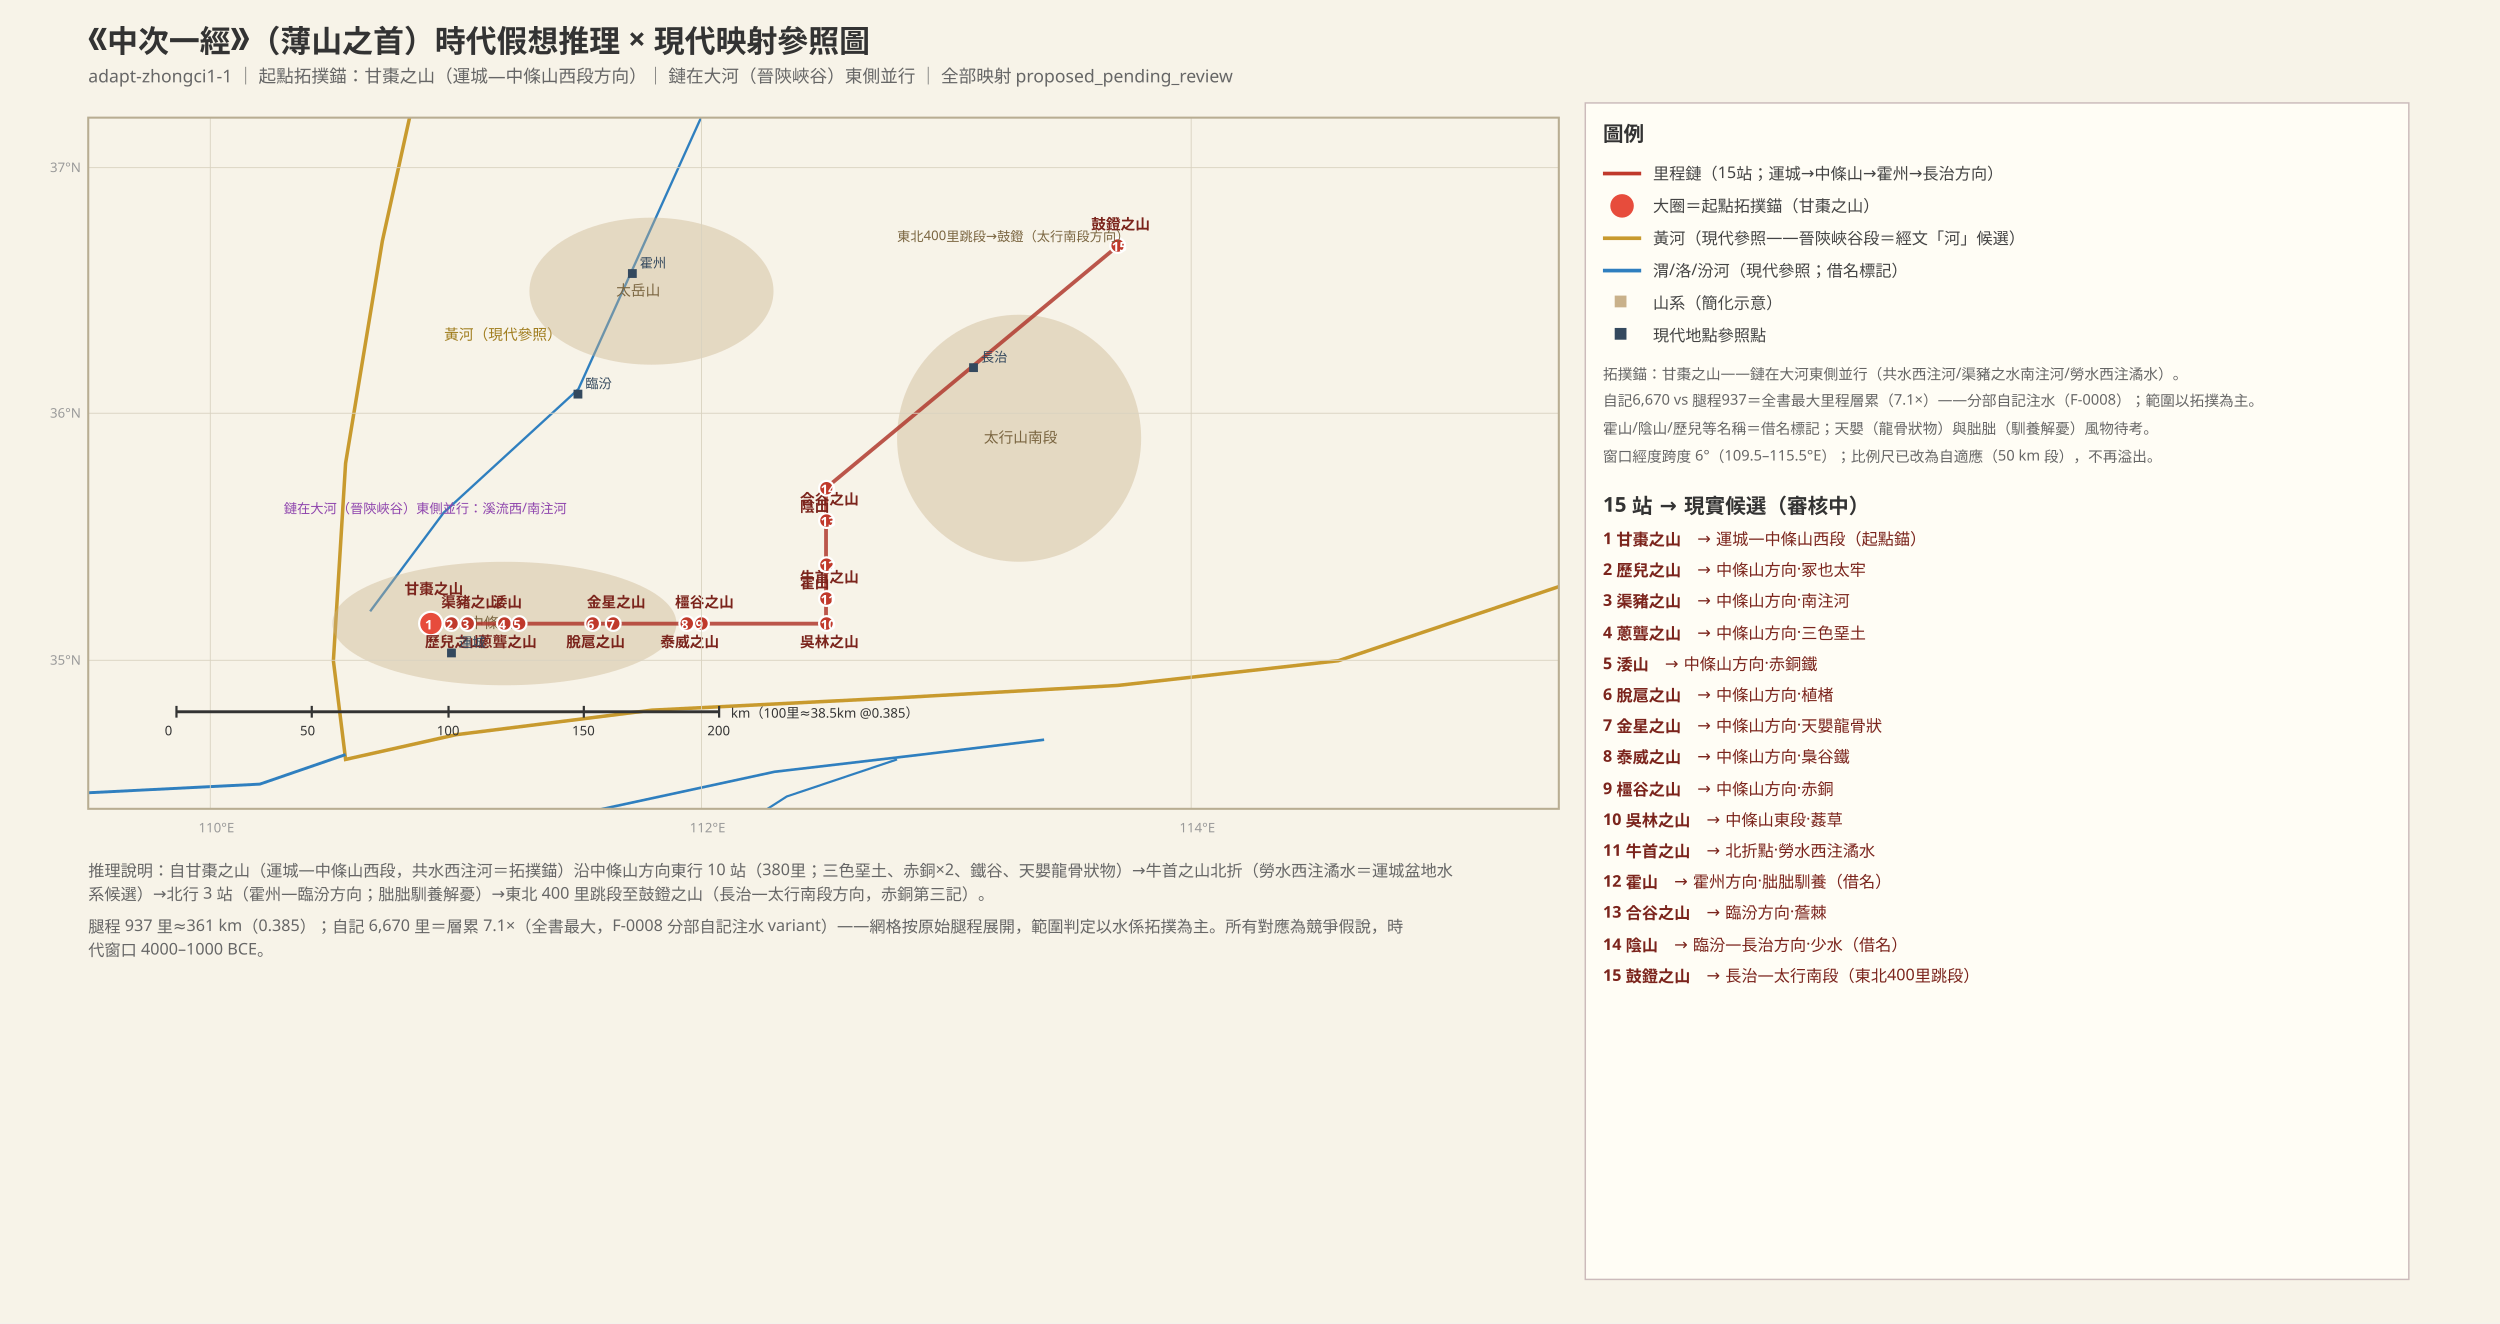
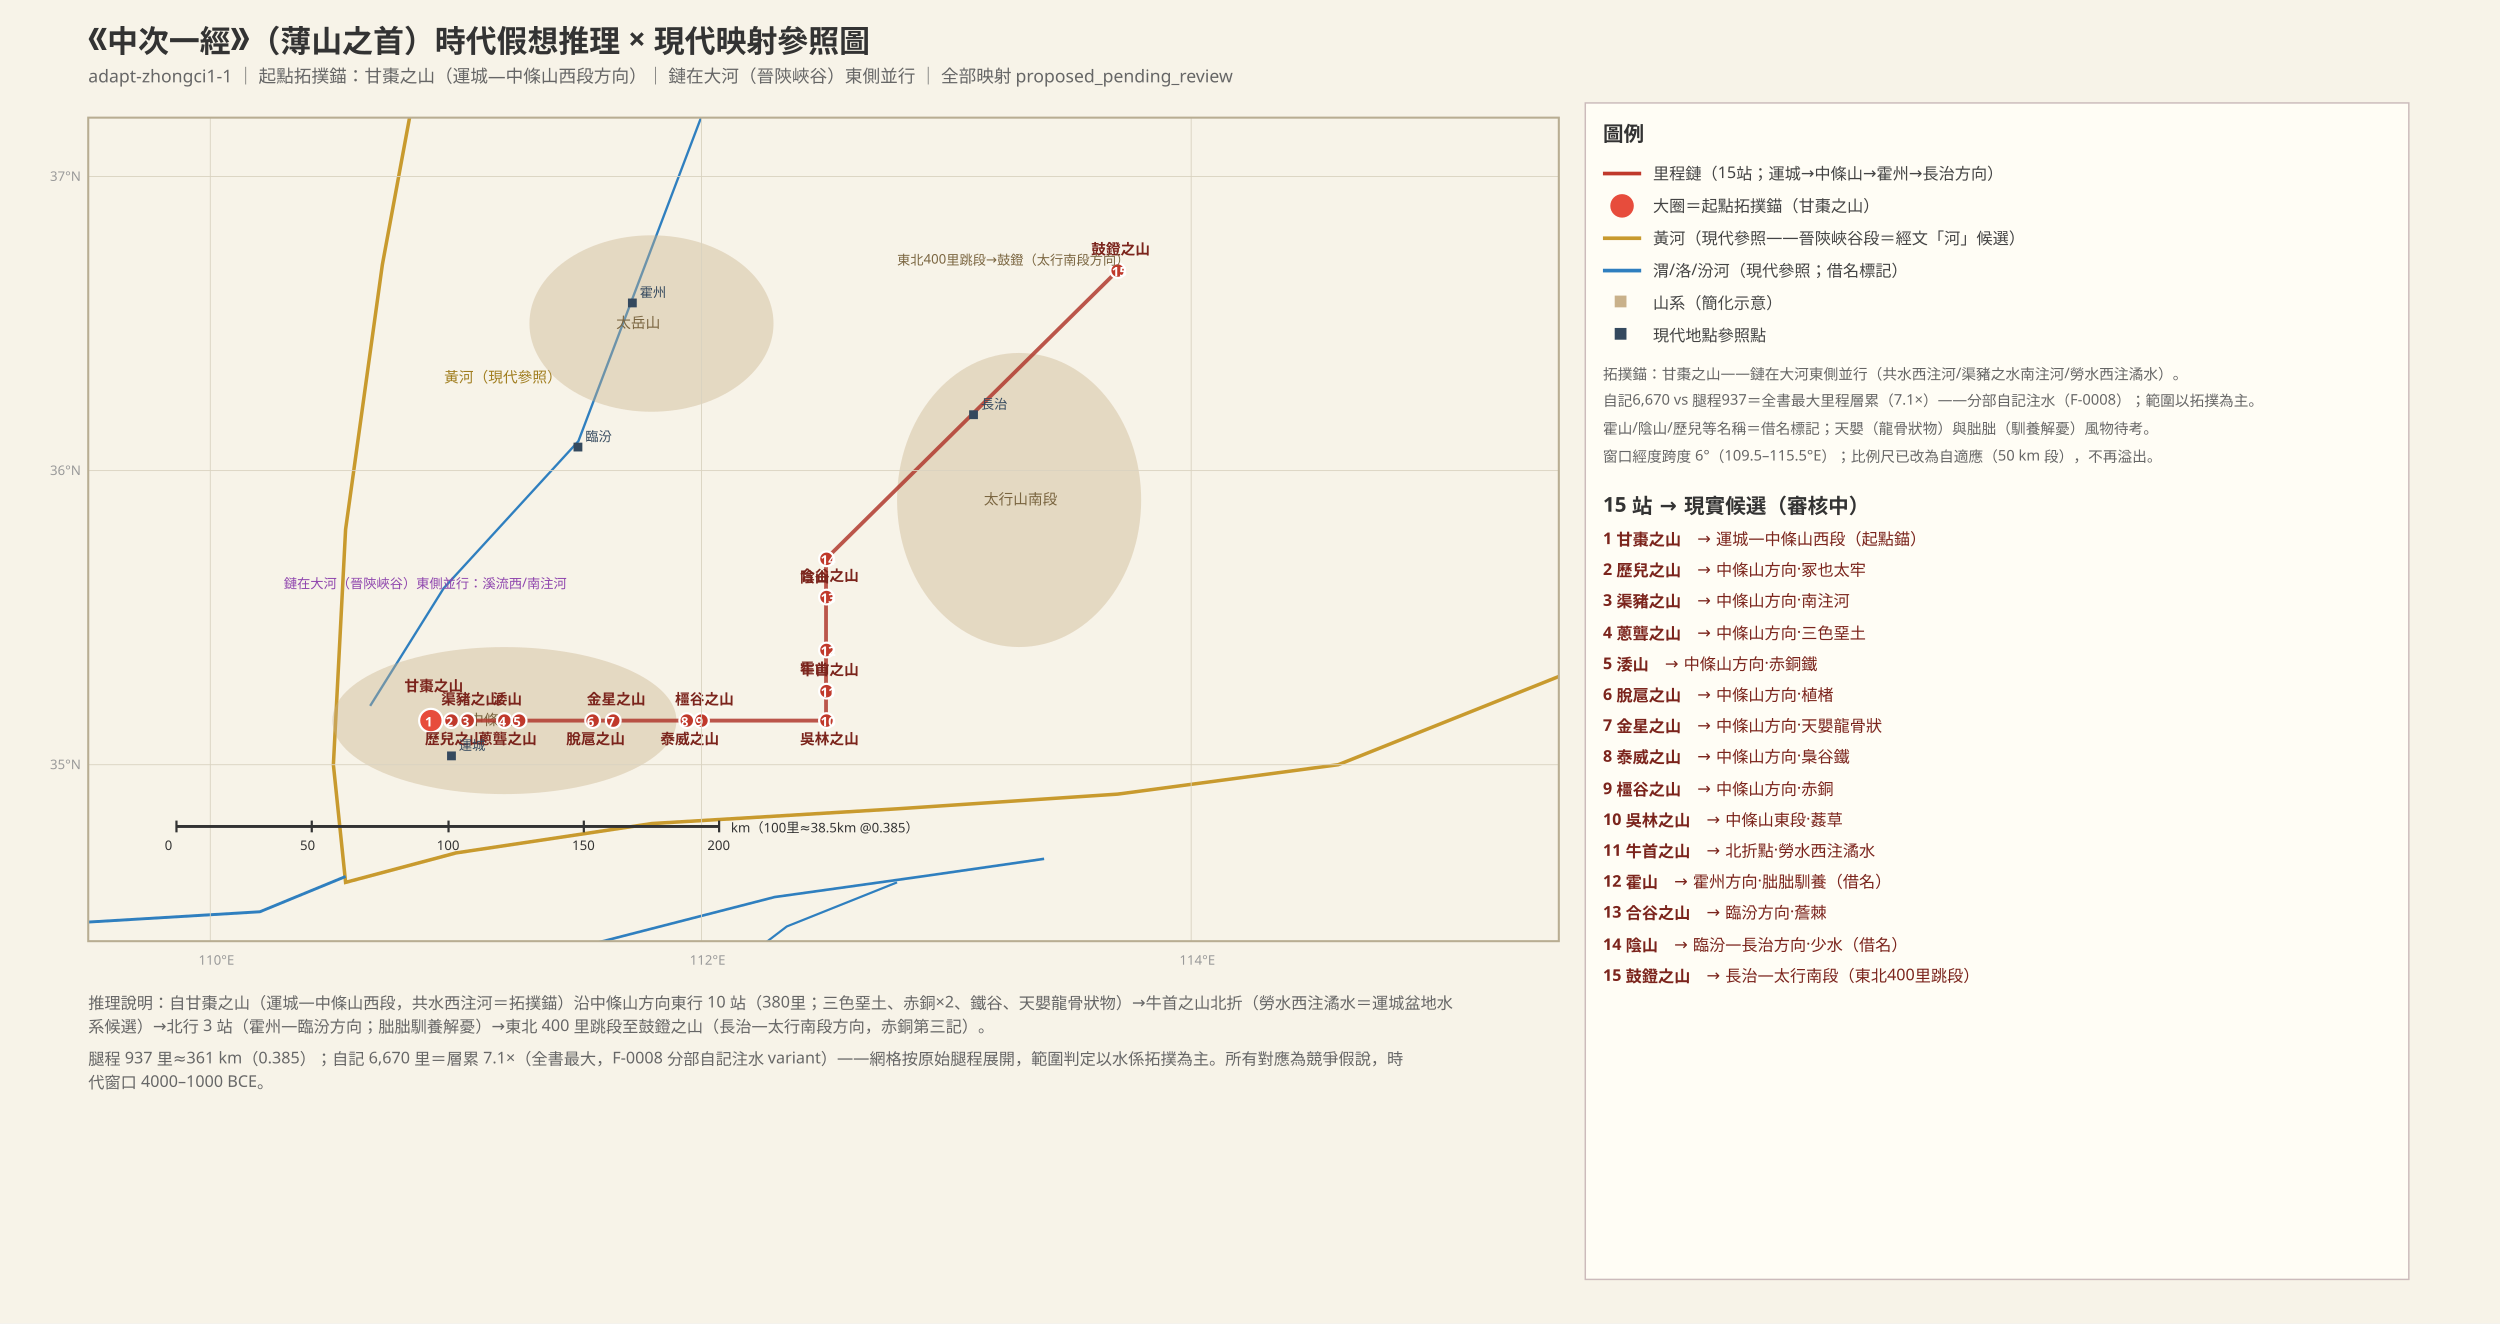
<svg xmlns="http://www.w3.org/2000/svg" width="1700" height="900" font-family="PingFang SC, Hiragino Sans GB, Microsoft YaHei, sans-serif">
  <rect width="1700" height="900" fill="#f7f3e8" />
  <defs>
    <marker id="arr" markerWidth="8" markerHeight="8" refX="7" refY="3" orient="auto">
      <path d="M0,0 L7,3 L0,6 Z" fill="#555" />
    </marker>
    <pattern id="sand" width="8" height="8" patternUnits="userSpaceOnUse">
      <rect width="8" height="8" fill="#efe3c0" />
      <circle cx="2" cy="2" r="0.8" fill="#d6b96a" />
      <circle cx="6" cy="6" r="0.8" fill="#d6b96a" />
    </pattern>
    <clipPath id="mapclip">
-       <rect x="60" y="80" width="1000" height="470" />
+       <rect x="60" y="80" width="1000" height="560" />
    </clipPath>
  </defs>
  <text x="60" y="34" font-size="21" font-weight="bold" fill="#333">《中次一經》（薄山之首）時代假想推理 × 現代映射參照圖</text>
  <text x="60" y="56" font-size="12" fill="#666">adapt-zhongci1-1 ｜ 起點拓撲錨：甘棗之山（運城—中條山西段方向）｜ 鏈在大河（晉陝峽谷）東側並行 ｜ 全部映射 proposed_pending_review</text>
  <g clip-path="url(#mapclip)">
-     <polyline points="-2106.7,516.4 -1856.7,550.0 -1606.7,449.3 -1440.0,348.6 -1223.3,298.2 -1023.3,273.0 -890.0,264.6 -790.0,197.5 -690.0,63.2 -590.0,-37.5 -490.0,-138.2 -373.3,-238.9 -290.0,-339.6 -123.3,-440.4 60.0,-473.9 210.0,-473.9 326.7,-440.4 410.0,-390.0 410.0,-272.5 360.0,-138.2 293.3,12.9 260.0,163.9 235.0,315.0 226.7,449.3 235.0,516.4 310.0,499.6 443.3,482.9 610.0,474.5 760.0,466.1 910.0,449.3 1060.0,398.9 1193.3,348.6 1310.0,231.1 1410.0,113.6 1510.0,46.4 1610.0,12.9" fill="none" stroke="#c89a2e" stroke-width="2.4" />
-     <text x="302" y="231" font-size="10" fill="#a07d1e">黃河（現代參照）</text>
-     <polyline points="-823.3,491.2 -606.7,499.6 -390.0,524.8 -190.0,533.2 10.0,541.6 176.7,533.2 235.0,513.1" fill="none" stroke="#2f7fbf" stroke-width="2" />
-     <polyline points="160.0,600.4 293.3,575.2 410.0,550.0 526.7,524.8 626.7,513.1 710.0,503.0" fill="none" stroke="#2f7fbf" stroke-width="1.8" />
-     <polyline points="360.0,650.7 443.3,600.4 535.0,541.6 610.0,516.4" fill="none" stroke="#2f7fbf" stroke-width="1.5" />
-     <polyline points="526.7,-171.8 560.0,-37.5 476.7,80.0 393.3,264.6 301.7,348.6 251.7,415.7" fill="none" stroke="#2f7fbf" stroke-width="1.6" />
-     <ellipse cx="343" cy="424" rx="117" ry="42" fill="#c9b18a" opacity="0.4" />
-     <text x="319" y="427" font-size="10" fill="#7a6540">中條山</text>
-     <ellipse cx="443" cy="198" rx="83" ry="50" fill="#c9b18a" opacity="0.4" />
-     <text x="419" y="201" font-size="10" fill="#7a6540">太岳山</text>
-     <ellipse cx="693" cy="298" rx="83" ry="84" fill="#c9b18a" opacity="0.4" />
-     <text x="669" y="301" font-size="10" fill="#7a6540">太行山南段</text>
-     <polyline points="293.3,424.1 306.7,424.1 318.3,424.1 343.3,424.1 353.3,424.1 403.3,424.1 416.7,424.1 466.7,424.1 476.7,424.1 561.7,424.1 561.7,407.3 561.7,383.8 561.7,353.6 561.7,331.8 760.0,167.3" fill="none" stroke="#b03a2e" stroke-width="2.6" opacity="0.85" />
-     <circle cx="293" cy="424" r="8" fill="#e74c3c" stroke="#fff" stroke-width="1.5" />
-     <text x="289" y="428" font-size="9" fill="#fff" font-weight="bold">1</text>
-     <text x="275" y="404" font-size="10" fill="#7b241c" font-weight="bold">甘棗之山</text>
-     <circle cx="307" cy="424" r="5" fill="#c0392b" stroke="#fff" stroke-width="1.5" />
-     <text x="303" y="428" font-size="9" fill="#fff" font-weight="bold">2</text>
-     <text x="289" y="440" font-size="10" fill="#7b241c" font-weight="bold">歷兒之山</text>
-     <circle cx="318" cy="424" r="5" fill="#c0392b" stroke="#fff" stroke-width="1.5" />
-     <text x="314" y="428" font-size="9" fill="#fff" font-weight="bold">3</text>
-     <text x="300" y="413" font-size="10" fill="#7b241c" font-weight="bold">渠豬之山</text>
-     <circle cx="343" cy="424" r="5" fill="#c0392b" stroke="#fff" stroke-width="1.5" />
-     <text x="339" y="428" font-size="9" fill="#fff" font-weight="bold">4</text>
-     <text x="325" y="440" font-size="10" fill="#7b241c" font-weight="bold">蔥聾之山</text>
-     <circle cx="353" cy="424" r="5" fill="#c0392b" stroke="#fff" stroke-width="1.5" />
-     <text x="349" y="428" font-size="9" fill="#fff" font-weight="bold">5</text>
-     <text x="335" y="413" font-size="10" fill="#7b241c" font-weight="bold">涹山</text>
-     <circle cx="403" cy="424" r="5" fill="#c0392b" stroke="#fff" stroke-width="1.5" />
-     <text x="399" y="428" font-size="9" fill="#fff" font-weight="bold">6</text>
-     <text x="385" y="440" font-size="10" fill="#7b241c" font-weight="bold">脫扈之山</text>
-     <circle cx="417" cy="424" r="5" fill="#c0392b" stroke="#fff" stroke-width="1.5" />
-     <text x="413" y="428" font-size="9" fill="#fff" font-weight="bold">7</text>
-     <text x="399" y="413" font-size="10" fill="#7b241c" font-weight="bold">金星之山</text>
-     <circle cx="467" cy="424" r="5" fill="#c0392b" stroke="#fff" stroke-width="1.5" />
-     <text x="463" y="428" font-size="9" fill="#fff" font-weight="bold">8</text>
-     <text x="449" y="440" font-size="10" fill="#7b241c" font-weight="bold">泰威之山</text>
-     <circle cx="477" cy="424" r="5" fill="#c0392b" stroke="#fff" stroke-width="1.5" />
-     <text x="473" y="428" font-size="9" fill="#fff" font-weight="bold">9</text>
-     <text x="459" y="413" font-size="10" fill="#7b241c" font-weight="bold">橿谷之山</text>
-     <circle cx="562" cy="424" r="5" fill="#c0392b" stroke="#fff" stroke-width="1.5" />
-     <text x="558" y="428" font-size="9" fill="#fff" font-weight="bold">10</text>
-     <text x="544" y="440" font-size="10" fill="#7b241c" font-weight="bold">吳林之山</text>
-     <circle cx="562" cy="407" r="5" fill="#c0392b" stroke="#fff" stroke-width="1.5" />
-     <text x="558" y="411" font-size="9" fill="#fff" font-weight="bold">11</text>
-     <text x="544" y="396" font-size="10" fill="#7b241c" font-weight="bold">牛首之山</text>
-     <circle cx="562" cy="384" r="5" fill="#c0392b" stroke="#fff" stroke-width="1.5" />
-     <text x="558" y="388" font-size="9" fill="#fff" font-weight="bold">12</text>
-     <text x="544" y="400" font-size="10" fill="#7b241c" font-weight="bold">霍山</text>
-     <circle cx="562" cy="354" r="5" fill="#c0392b" stroke="#fff" stroke-width="1.5" />
-     <text x="558" y="358" font-size="9" fill="#fff" font-weight="bold">13</text>
-     <text x="544" y="343" font-size="10" fill="#7b241c" font-weight="bold">合谷之山</text>
-     <circle cx="562" cy="332" r="5" fill="#c0392b" stroke="#fff" stroke-width="1.5" />
-     <text x="558" y="336" font-size="9" fill="#fff" font-weight="bold">14</text>
-     <text x="544" y="348" font-size="10" fill="#7b241c" font-weight="bold">陰山</text>
-     <circle cx="760" cy="167" r="5" fill="#c0392b" stroke="#fff" stroke-width="1.5" />
-     <text x="756" y="171" font-size="9" fill="#fff" font-weight="bold">15</text>
-     <text x="742" y="156" font-size="10" fill="#7b241c" font-weight="bold">鼓鐙之山</text>
-     <text x="193" y="349" font-size="9" fill="#8e44ad">鏈在大河（晉陝峽谷）東側並行：溪流西/南注河</text>
-     <text x="610" y="164" font-size="9" fill="#7a6540">東北400里跳段→鼓鐙（太行南段方向）</text>
-     <rect x="304" y="441" width="6" height="6" fill="#34495e" />
-     <text x="312" y="440" font-size="9" fill="#34495e">運城</text>
-     <rect x="390" y="265" width="6" height="6" fill="#34495e" />
-     <text x="398" y="264" font-size="9" fill="#34495e">臨汾</text>
-     <rect x="427" y="183" width="6" height="6" fill="#34495e" />
-     <text x="435" y="182" font-size="9" fill="#34495e">霍州</text>
-     <rect x="659" y="247" width="6" height="6" fill="#34495e" />
-     <text x="667" y="246" font-size="9" fill="#34495e">長治</text>
+     <polyline points="-2106.7,600.0 -1856.7,640.0 -1606.7,520.0 -1440.0,400.0 -1223.3,340.0 -1023.3,310.0 -890.0,300.0 -790.0,220.0 -690.0,60.0 -590.0,-60.0 -490.0,-180.0 -373.3,-300.0 -290.0,-420.0 -123.3,-540.0 60.0,-580.0 210.0,-580.0 326.7,-540.0 410.0,-480.0 410.0,-340.0 360.0,-180.0 293.3,0.0 260.0,180.0 235.0,360.0 226.7,520.0 235.0,600.0 310.0,580.0 443.3,560.0 610.0,550.0 760.0,540.0 910.0,520.0 1060.0,460.0 1193.3,400.0 1310.0,260.0 1410.0,120.0 1510.0,40.0 1610.0,0.0" fill="none" stroke="#c89a2e" stroke-width="2.4" />
+     <text x="302" y="260" font-size="10" fill="#a07d1e">黃河（現代參照）</text>
+     <polyline points="-823.3,570.0 -606.7,580.0 -390.0,610.0 -190.0,620.0 10.0,630.0 176.7,620.0 235.0,596.0" fill="none" stroke="#2f7fbf" stroke-width="2" />
+     <polyline points="160.0,700.0 293.3,670.0 410.0,640.0 526.7,610.0 626.7,596.0 710.0,584.0" fill="none" stroke="#2f7fbf" stroke-width="1.8" />
+     <polyline points="360.0,760.0 443.3,700.0 535.0,630.0 610.0,600.0" fill="none" stroke="#2f7fbf" stroke-width="1.5" />
+     <polyline points="526.7,-220.0 560.0,-60.0 476.7,80.0 393.3,300.0 301.7,400.0 251.7,480.0" fill="none" stroke="#2f7fbf" stroke-width="1.6" />
+     <ellipse cx="343" cy="490" rx="117" ry="50" fill="#c9b18a" opacity="0.4" />
+     <text x="319" y="493" font-size="10" fill="#7a6540">中條山</text>
+     <ellipse cx="443" cy="220" rx="83" ry="60" fill="#c9b18a" opacity="0.4" />
+     <text x="419" y="223" font-size="10" fill="#7a6540">太岳山</text>
+     <ellipse cx="693" cy="340" rx="83" ry="100" fill="#c9b18a" opacity="0.4" />
+     <text x="669" y="343" font-size="10" fill="#7a6540">太行山南段</text>
+     <polyline points="293.3,490.0 306.7,490.0 318.3,490.0 343.3,490.0 353.3,490.0 403.3,490.0 416.7,490.0 466.7,490.0 476.7,490.0 561.7,490.0 561.7,470.0 561.7,442.0 561.7,406.0 561.7,380.0 760.0,184.0" fill="none" stroke="#b03a2e" stroke-width="2.6" opacity="0.85" />
+     <circle cx="293" cy="490" r="8" fill="#e74c3c" stroke="#fff" stroke-width="1.5" />
+     <text x="289" y="494" font-size="9" fill="#fff" font-weight="bold">1</text>
+     <text x="275" y="470" font-size="10" fill="#7b241c" font-weight="bold">甘棗之山</text>
+     <circle cx="307" cy="490" r="5" fill="#c0392b" stroke="#fff" stroke-width="1.5" />
+     <text x="303" y="494" font-size="9" fill="#fff" font-weight="bold">2</text>
+     <text x="289" y="506" font-size="10" fill="#7b241c" font-weight="bold">歷兒之山</text>
+     <circle cx="318" cy="490" r="5" fill="#c0392b" stroke="#fff" stroke-width="1.5" />
+     <text x="314" y="494" font-size="9" fill="#fff" font-weight="bold">3</text>
+     <text x="300" y="479" font-size="10" fill="#7b241c" font-weight="bold">渠豬之山</text>
+     <circle cx="343" cy="490" r="5" fill="#c0392b" stroke="#fff" stroke-width="1.5" />
+     <text x="339" y="494" font-size="9" fill="#fff" font-weight="bold">4</text>
+     <text x="325" y="506" font-size="10" fill="#7b241c" font-weight="bold">蔥聾之山</text>
+     <circle cx="353" cy="490" r="5" fill="#c0392b" stroke="#fff" stroke-width="1.5" />
+     <text x="349" y="494" font-size="9" fill="#fff" font-weight="bold">5</text>
+     <text x="335" y="479" font-size="10" fill="#7b241c" font-weight="bold">涹山</text>
+     <circle cx="403" cy="490" r="5" fill="#c0392b" stroke="#fff" stroke-width="1.5" />
+     <text x="399" y="494" font-size="9" fill="#fff" font-weight="bold">6</text>
+     <text x="385" y="506" font-size="10" fill="#7b241c" font-weight="bold">脫扈之山</text>
+     <circle cx="417" cy="490" r="5" fill="#c0392b" stroke="#fff" stroke-width="1.5" />
+     <text x="413" y="494" font-size="9" fill="#fff" font-weight="bold">7</text>
+     <text x="399" y="479" font-size="10" fill="#7b241c" font-weight="bold">金星之山</text>
+     <circle cx="467" cy="490" r="5" fill="#c0392b" stroke="#fff" stroke-width="1.5" />
+     <text x="463" y="494" font-size="9" fill="#fff" font-weight="bold">8</text>
+     <text x="449" y="506" font-size="10" fill="#7b241c" font-weight="bold">泰威之山</text>
+     <circle cx="477" cy="490" r="5" fill="#c0392b" stroke="#fff" stroke-width="1.5" />
+     <text x="473" y="494" font-size="9" fill="#fff" font-weight="bold">9</text>
+     <text x="459" y="479" font-size="10" fill="#7b241c" font-weight="bold">橿谷之山</text>
+     <circle cx="562" cy="490" r="5" fill="#c0392b" stroke="#fff" stroke-width="1.5" />
+     <text x="558" y="494" font-size="9" fill="#fff" font-weight="bold">10</text>
+     <text x="544" y="506" font-size="10" fill="#7b241c" font-weight="bold">吳林之山</text>
+     <circle cx="562" cy="470" r="5" fill="#c0392b" stroke="#fff" stroke-width="1.5" />
+     <text x="558" y="474" font-size="9" fill="#fff" font-weight="bold">11</text>
+     <text x="544" y="459" font-size="10" fill="#7b241c" font-weight="bold">牛首之山</text>
+     <circle cx="562" cy="442" r="5" fill="#c0392b" stroke="#fff" stroke-width="1.5" />
+     <text x="558" y="446" font-size="9" fill="#fff" font-weight="bold">12</text>
+     <text x="544" y="458" font-size="10" fill="#7b241c" font-weight="bold">霍山</text>
+     <circle cx="562" cy="406" r="5" fill="#c0392b" stroke="#fff" stroke-width="1.5" />
+     <text x="558" y="410" font-size="9" fill="#fff" font-weight="bold">13</text>
+     <text x="544" y="395" font-size="10" fill="#7b241c" font-weight="bold">合谷之山</text>
+     <circle cx="562" cy="380" r="5" fill="#c0392b" stroke="#fff" stroke-width="1.5" />
+     <text x="558" y="384" font-size="9" fill="#fff" font-weight="bold">14</text>
+     <text x="544" y="396" font-size="10" fill="#7b241c" font-weight="bold">陰山</text>
+     <circle cx="760" cy="184" r="5" fill="#c0392b" stroke="#fff" stroke-width="1.5" />
+     <text x="756" y="188" font-size="9" fill="#fff" font-weight="bold">15</text>
+     <text x="742" y="173" font-size="10" fill="#7b241c" font-weight="bold">鼓鐙之山</text>
+     <text x="193" y="400" font-size="9" fill="#8e44ad">鏈在大河（晉陝峽谷）東側並行：溪流西/南注河</text>
+     <text x="610" y="180" font-size="9" fill="#7a6540">東北400里跳段→鼓鐙（太行南段方向）</text>
+     <rect x="304" y="511" width="6" height="6" fill="#34495e" />
+     <text x="312" y="510" font-size="9" fill="#34495e">運城</text>
+     <rect x="390" y="301" width="6" height="6" fill="#34495e" />
+     <text x="398" y="300" font-size="9" fill="#34495e">臨汾</text>
+     <rect x="427" y="203" width="6" height="6" fill="#34495e" />
+     <text x="435" y="202" font-size="9" fill="#34495e">霍州</text>
+     <rect x="659" y="279" width="6" height="6" fill="#34495e" />
+     <text x="667" y="278" font-size="9" fill="#34495e">長治</text>
  </g>
-   <line x1="143" y1="550" x2="143" y2="80" stroke="#d9d2c0" stroke-width="0.6" />
-   <text x="135" y="566" font-size="9" fill="#999">110°E</text>
-   <line x1="477" y1="550" x2="477" y2="80" stroke="#d9d2c0" stroke-width="0.6" />
-   <text x="469" y="566" font-size="9" fill="#999">112°E</text>
-   <line x1="810" y1="550" x2="810" y2="80" stroke="#d9d2c0" stroke-width="0.6" />
-   <text x="802" y="566" font-size="9" fill="#999">114°E</text>
-   <line x1="60" y1="449" x2="1060" y2="449" stroke="#d9d2c0" stroke-width="0.6" />
-   <text x="34" y="452" font-size="9" fill="#999">35°N</text>
-   <line x1="60" y1="281" x2="1060" y2="281" stroke="#d9d2c0" stroke-width="0.6" />
-   <text x="34" y="284" font-size="9" fill="#999">36°N</text>
-   <line x1="60" y1="114" x2="1060" y2="114" stroke="#d9d2c0" stroke-width="0.6" />
-   <text x="34" y="117" font-size="9" fill="#999">37°N</text>
-   <rect x="60" y="80" width="1000" height="470" fill="none" stroke="#b8ad92" stroke-width="1.4" />
-   <line x1="120" y1="484" x2="489" y2="484" stroke="#333" stroke-width="2" />
-   <line x1="120" y1="480" x2="120" y2="488" stroke="#333" stroke-width="1.5" />
-   <text x="112" y="500" font-size="9" fill="#333">0</text>
-   <line x1="212" y1="480" x2="212" y2="488" stroke="#333" stroke-width="1.5" />
-   <text x="204" y="500" font-size="9" fill="#333">50</text>
-   <line x1="305" y1="480" x2="305" y2="488" stroke="#333" stroke-width="1.5" />
-   <text x="297" y="500" font-size="9" fill="#333">100</text>
-   <line x1="397" y1="480" x2="397" y2="488" stroke="#333" stroke-width="1.5" />
-   <text x="389" y="500" font-size="9" fill="#333">150</text>
-   <line x1="489" y1="480" x2="489" y2="488" stroke="#333" stroke-width="1.5" />
-   <text x="481" y="500" font-size="9" fill="#333">200</text>
-   <text x="497" y="488" font-size="9" fill="#333">km（100里≈38.5km @0.385）</text>
+   <line x1="143" y1="640" x2="143" y2="80" stroke="#d9d2c0" stroke-width="0.6" />
+   <text x="135" y="656" font-size="9" fill="#999">110°E</text>
+   <line x1="477" y1="640" x2="477" y2="80" stroke="#d9d2c0" stroke-width="0.6" />
+   <text x="469" y="656" font-size="9" fill="#999">112°E</text>
+   <line x1="810" y1="640" x2="810" y2="80" stroke="#d9d2c0" stroke-width="0.6" />
+   <text x="802" y="656" font-size="9" fill="#999">114°E</text>
+   <line x1="60" y1="520" x2="1060" y2="520" stroke="#d9d2c0" stroke-width="0.6" />
+   <text x="34" y="523" font-size="9" fill="#999">35°N</text>
+   <line x1="60" y1="320" x2="1060" y2="320" stroke="#d9d2c0" stroke-width="0.6" />
+   <text x="34" y="323" font-size="9" fill="#999">36°N</text>
+   <line x1="60" y1="120" x2="1060" y2="120" stroke="#d9d2c0" stroke-width="0.6" />
+   <text x="34" y="123" font-size="9" fill="#999">37°N</text>
+   <rect x="60" y="80" width="1000" height="560" fill="none" stroke="#b8ad92" stroke-width="1.4" />
+   <line x1="120" y1="562" x2="489" y2="562" stroke="#333" stroke-width="2" />
+   <line x1="120" y1="558" x2="120" y2="566" stroke="#333" stroke-width="1.5" />
+   <text x="112" y="578" font-size="9" fill="#333">0</text>
+   <line x1="212" y1="558" x2="212" y2="566" stroke="#333" stroke-width="1.5" />
+   <text x="204" y="578" font-size="9" fill="#333">50</text>
+   <line x1="305" y1="558" x2="305" y2="566" stroke="#333" stroke-width="1.5" />
+   <text x="297" y="578" font-size="9" fill="#333">100</text>
+   <line x1="397" y1="558" x2="397" y2="566" stroke="#333" stroke-width="1.5" />
+   <text x="389" y="578" font-size="9" fill="#333">150</text>
+   <line x1="489" y1="558" x2="489" y2="566" stroke="#333" stroke-width="1.5" />
+   <text x="481" y="578" font-size="9" fill="#333">200</text>
+   <text x="497" y="566" font-size="9" fill="#333">km（100里≈38.5km @0.385）</text>
  <rect x="1078" y="70" width="560" height="800" fill="#fffdf5" stroke="#cbb" />
  <text x="1090" y="96" font-size="14" font-weight="bold" fill="#333">圖例</text>
  <line x1="1090" y1="118" x2="1116" y2="118" stroke="#c0392b" stroke-width="2.5" />
  <text x="1124" y="122" font-size="11" fill="#444">里程鏈（15站；運城→中條山→霍州→長治方向）</text>
  <circle cx="1103" cy="140" r="8" fill="#e74c3c" />
  <text x="1124" y="144" font-size="11" fill="#444">大圈＝起點拓撲錨（甘棗之山）</text>
  <line x1="1090" y1="162" x2="1116" y2="162" stroke="#c89a2e" stroke-width="2.5" />
  <text x="1124" y="166" font-size="11" fill="#444">黃河（現代參照——晉陝峽谷段＝經文「河」候選）</text>
  <line x1="1090" y1="184" x2="1116" y2="184" stroke="#2f7fbf" stroke-width="2.5" />
  <text x="1124" y="188" font-size="11" fill="#444">渭/洛/汾河（現代參照；借名標記）</text>
  <rect x="1098" y="201" width="8" height="8" fill="#c9b18a" />
  <text x="1124" y="210" font-size="11" fill="#444">山系（簡化示意）</text>
  <rect x="1098" y="223" width="8" height="8" fill="#34495e" />
  <text x="1124" y="232" font-size="11" fill="#444">現代地點參照點</text>
  <text x="1090" y="258" font-size="10" fill="#666">拓撲錨：甘棗之山——鏈在大河東側並行（共水西注河/渠豬之水南注河/勞水西注潏水）。</text>
  <text x="1090" y="276" font-size="10" fill="#666">自記6,670 vs 腿程937＝全書最大里程層累（7.1×）——分部自記注水（F-0008）；範圍以拓撲為主。</text>
  <text x="1090" y="295" font-size="10" fill="#666">霍山/陰山/歷兒等名稱＝借名標記；天嬰（龍骨狀物）與朏朏（馴養解憂）風物待考。</text>
  <text x="1090" y="314" font-size="10" fill="#666">窗口經度跨度 6°（109.5–115.5°E）；比例尺已改為自適應（50 km 段），不再溢出。</text>
  <text x="1090" y="348.0" font-size="14" font-weight="bold" fill="#333">15 站 → 現實候選（審核中）</text>
  <text x="1090" y="370" font-size="11" fill="#7b241c">
    <tspan font-weight="bold"> 1 甘棗之山</tspan>　→ 運城—中條山西段（起點錨）</text>
  <text x="1090" y="391" font-size="11" fill="#7b241c">
    <tspan font-weight="bold"> 2 歷兒之山</tspan>　→ 中條山方向·冢也太牢</text>
  <text x="1090" y="412" font-size="11" fill="#7b241c">
    <tspan font-weight="bold"> 3 渠豬之山</tspan>　→ 中條山方向·南注河</text>
  <text x="1090" y="434" font-size="11" fill="#7b241c">
    <tspan font-weight="bold"> 4 蔥聾之山</tspan>　→ 中條山方向·三色堊土</text>
  <text x="1090" y="455" font-size="11" fill="#7b241c">
    <tspan font-weight="bold"> 5 涹山</tspan>　→ 中條山方向·赤銅鐵</text>
  <text x="1090" y="476" font-size="11" fill="#7b241c">
    <tspan font-weight="bold"> 6 脫扈之山</tspan>　→ 中條山方向·植楮</text>
  <text x="1090" y="497" font-size="11" fill="#7b241c">
    <tspan font-weight="bold"> 7 金星之山</tspan>　→ 中條山方向·天嬰龍骨狀</text>
  <text x="1090" y="518" font-size="11" fill="#7b241c">
    <tspan font-weight="bold"> 8 泰威之山</tspan>　→ 中條山方向·梟谷鐵</text>
  <text x="1090" y="540" font-size="11" fill="#7b241c">
    <tspan font-weight="bold"> 9 橿谷之山</tspan>　→ 中條山方向·赤銅</text>
  <text x="1090" y="561" font-size="11" fill="#7b241c">
    <tspan font-weight="bold">10 吳林之山</tspan>　→ 中條山東段·葌草</text>
  <text x="1090" y="582" font-size="11" fill="#7b241c">
    <tspan font-weight="bold">11 牛首之山</tspan>　→ 北折點·勞水西注潏水</text>
  <text x="1090" y="603" font-size="11" fill="#7b241c">
    <tspan font-weight="bold">12 霍山</tspan>　→ 霍州方向·朏朏馴養（借名）</text>
  <text x="1090" y="624" font-size="11" fill="#7b241c">
    <tspan font-weight="bold">13 合谷之山</tspan>　→ 臨汾方向·薝棘</text>
  <text x="1090" y="646" font-size="11" fill="#7b241c">
    <tspan font-weight="bold">14 陰山</tspan>　→ 臨汾—長治方向·少水（借名）</text>
  <text x="1090" y="667" font-size="11" fill="#7b241c">
    <tspan font-weight="bold">15 鼓鐙之山</tspan>　→ 長治—太行南段（東北400里跳段）</text>
-   <text x="60" y="596" font-size="11" fill="#666">推理說明：自甘棗之山（運城—中條山西段，共水西注河＝拓撲錨）沿中條山方向東行 10 站（380里；三色堊土、赤銅×2、鐵谷、天嬰龍骨狀物）→牛首之山北折（勞水西注潏水＝運城盆地水</text>
-   <text x="60" y="612" font-size="11" fill="#666">系候選）→北行 3 站（霍州—臨汾方向；朏朏馴養解憂）→東北 400 里跳段至鼓鐙之山（長治—太行南段方向，赤銅第三記）。</text>
-   <text x="60" y="634" font-size="11" fill="#666">腿程 937 里≈361 km（0.385）；自記 6,670 里＝層累 7.1×（全書最大，F-0008 分部自記注水 variant）——網格按原始腿程展開，範圍判定以水係拓撲為主。所有對應為競爭假說，時</text>
-   <text x="60" y="650" font-size="11" fill="#666">代窗口 4000–1000 BCE。</text>
+   <text x="60" y="686" font-size="11" fill="#666">推理說明：自甘棗之山（運城—中條山西段，共水西注河＝拓撲錨）沿中條山方向東行 10 站（380里；三色堊土、赤銅×2、鐵谷、天嬰龍骨狀物）→牛首之山北折（勞水西注潏水＝運城盆地水</text>
+   <text x="60" y="702" font-size="11" fill="#666">系候選）→北行 3 站（霍州—臨汾方向；朏朏馴養解憂）→東北 400 里跳段至鼓鐙之山（長治—太行南段方向，赤銅第三記）。</text>
+   <text x="60" y="724" font-size="11" fill="#666">腿程 937 里≈361 km（0.385）；自記 6,670 里＝層累 7.1×（全書最大，F-0008 分部自記注水 variant）——網格按原始腿程展開，範圍判定以水係拓撲為主。所有對應為競爭假說，時</text>
+   <text x="60" y="740" font-size="11" fill="#666">代窗口 4000–1000 BCE。</text>
</svg>
